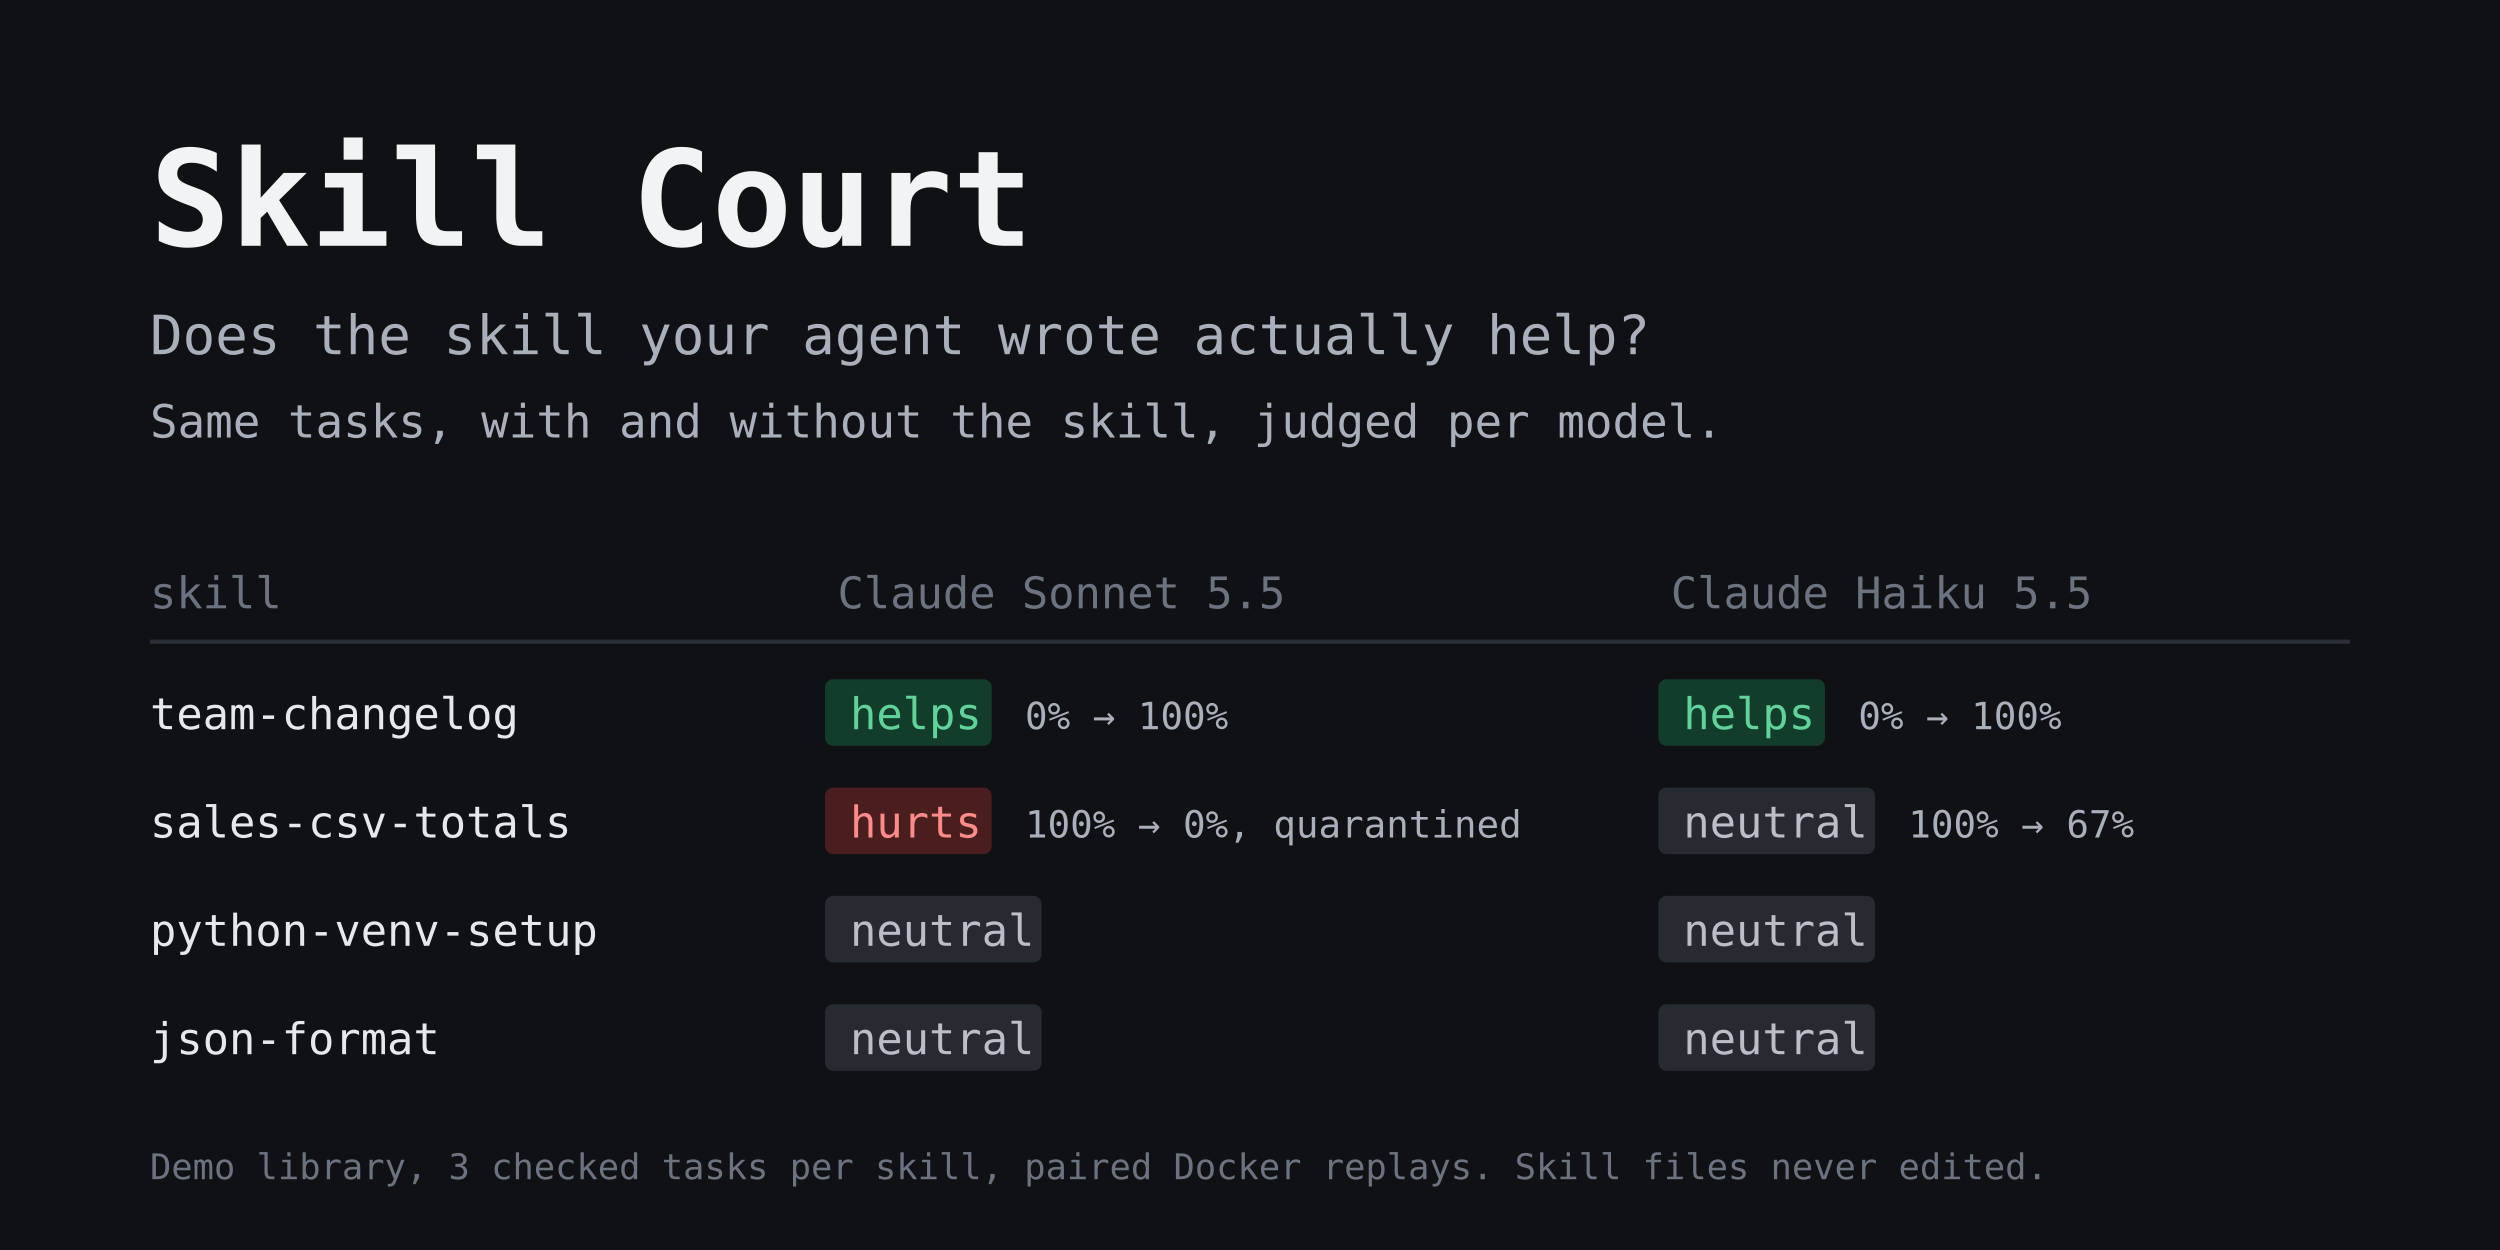
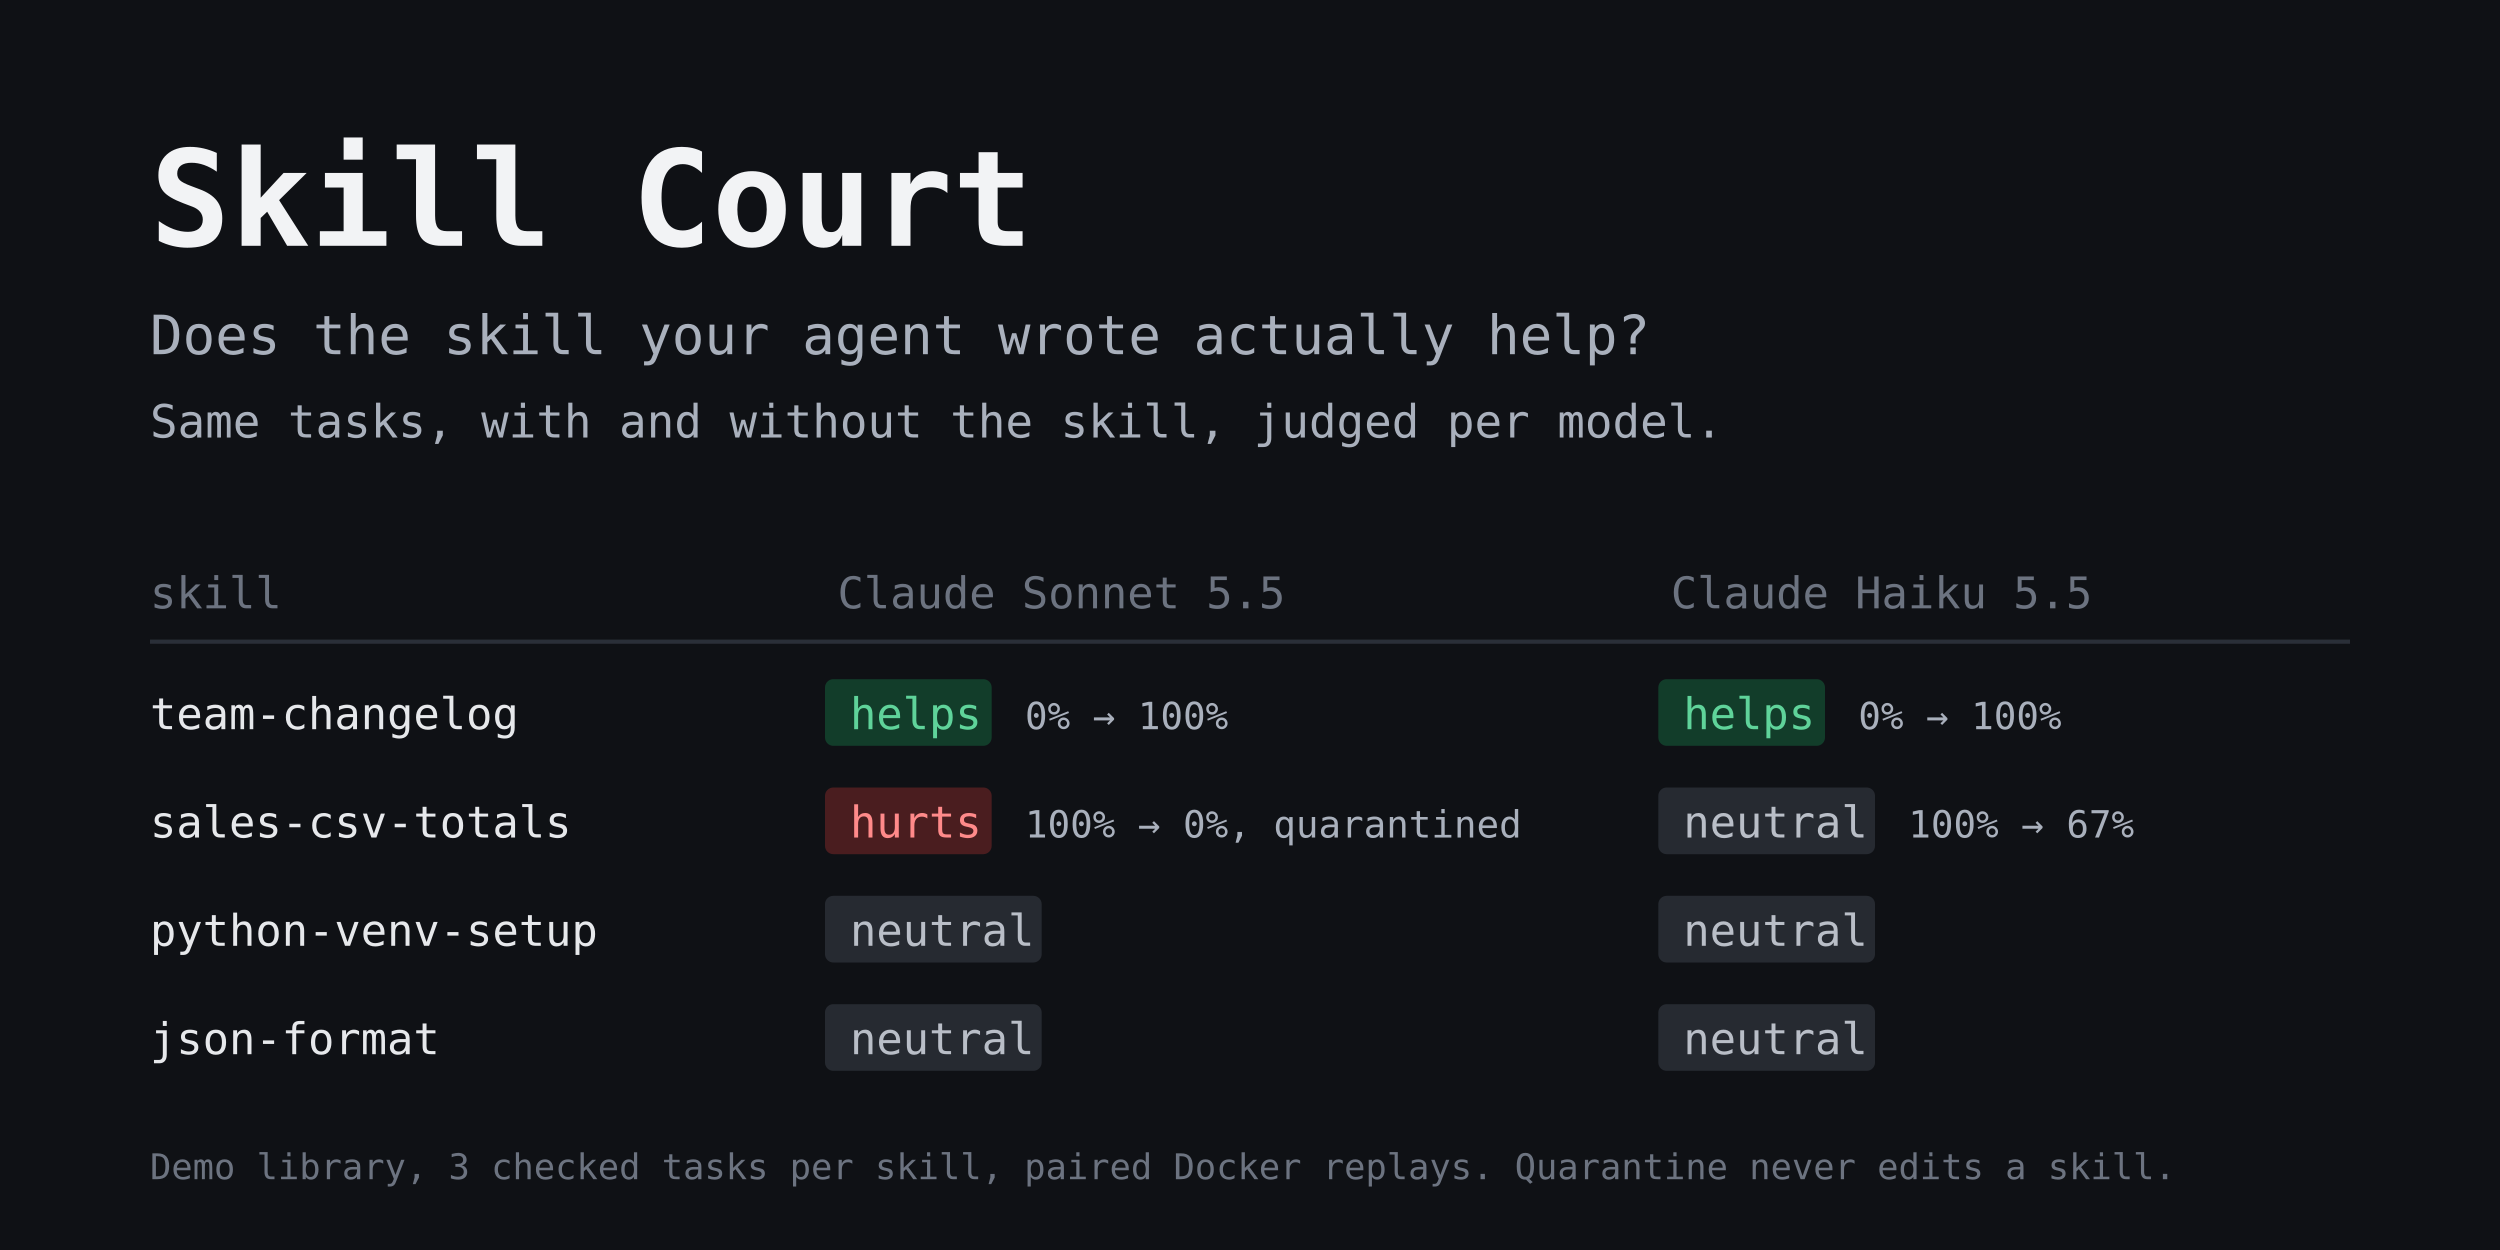
<svg xmlns="http://www.w3.org/2000/svg" width="1200" height="600" viewBox="0 0 1200 600">
  <rect width="1200" height="600" fill="#0f1115" />
  <g font-family="JetBrainsMono Nerd Font Mono, JetBrains Mono, monospace">
    <text x="72" y="118" fill="#f2f3f5" font-size="64" font-weight="700">Skill Court</text>
    <text x="72" y="170" fill="#a9b0bc" font-size="26">Does the skill your agent wrote actually help?</text>
    <text x="72" y="210" fill="#a9b0bc" font-size="22">Same tasks, with and without the skill, judged per model.</text>
    <g font-size="21">
      <text x="72" y="292" fill="#6c7380">skill</text>
      <text x="402" y="292" fill="#6c7380">Claude Sonnet 5.5</text>
      <text x="802" y="292" fill="#6c7380">Claude Haiku 5.5</text>
      <line x1="72" y1="308" x2="1128" y2="308" stroke="#2a2f38" stroke-width="2" />
      <text x="72" y="350" fill="#e6e8eb">team-changelog</text>
      <rect x="396" y="326" width="80" height="32" rx="4" fill="#123d2a" />
      <text x="408" y="350" fill="#5fd39a">helps</text>
      <text x="492" y="350" fill="#a9b0bc" font-size="18">0% → 100%</text>
      <rect x="796" y="326" width="80" height="32" rx="4" fill="#123d2a" />
      <text x="808" y="350" fill="#5fd39a">helps</text>
      <text x="892" y="350" fill="#a9b0bc" font-size="18">0% → 100%</text>
      <text x="72" y="402" fill="#e6e8eb">sales-csv-totals</text>
      <rect x="396" y="378" width="80" height="32" rx="4" fill="#4a1d1f" />
      <text x="408" y="402" fill="#ff8a8a">hurts</text>
      <text x="492" y="402" fill="#a9b0bc" font-size="18">100% → 0%, quarantined</text>
      <rect x="796" y="378" width="104" height="32" rx="4" fill="#262a31" />
      <text x="808" y="402" fill="#b9bec7">neutral</text>
      <text x="916" y="402" fill="#a9b0bc" font-size="18">100% → 67%</text>
      <text x="72" y="454" fill="#e6e8eb">python-venv-setup</text>
      <rect x="396" y="430" width="104" height="32" rx="4" fill="#262a31" />
      <text x="408" y="454" fill="#b9bec7">neutral</text>
      <rect x="796" y="430" width="104" height="32" rx="4" fill="#262a31" />
      <text x="808" y="454" fill="#b9bec7">neutral</text>
      <text x="72" y="506" fill="#e6e8eb">json-format</text>
      <rect x="396" y="482" width="104" height="32" rx="4" fill="#262a31" />
      <text x="408" y="506" fill="#b9bec7">neutral</text>
      <rect x="796" y="482" width="104" height="32" rx="4" fill="#262a31" />
      <text x="808" y="506" fill="#b9bec7">neutral</text>
    </g>
-     <text x="72" y="566" fill="#6c7380" font-size="17">Demo library, 3 checked tasks per skill, paired Docker replays. Skill files never edited.</text>
+     <text x="72" y="566" fill="#6c7380" font-size="17">Demo library, 3 checked tasks per skill, paired Docker replays. Quarantine never edits a skill.</text>
  </g>
</svg>
